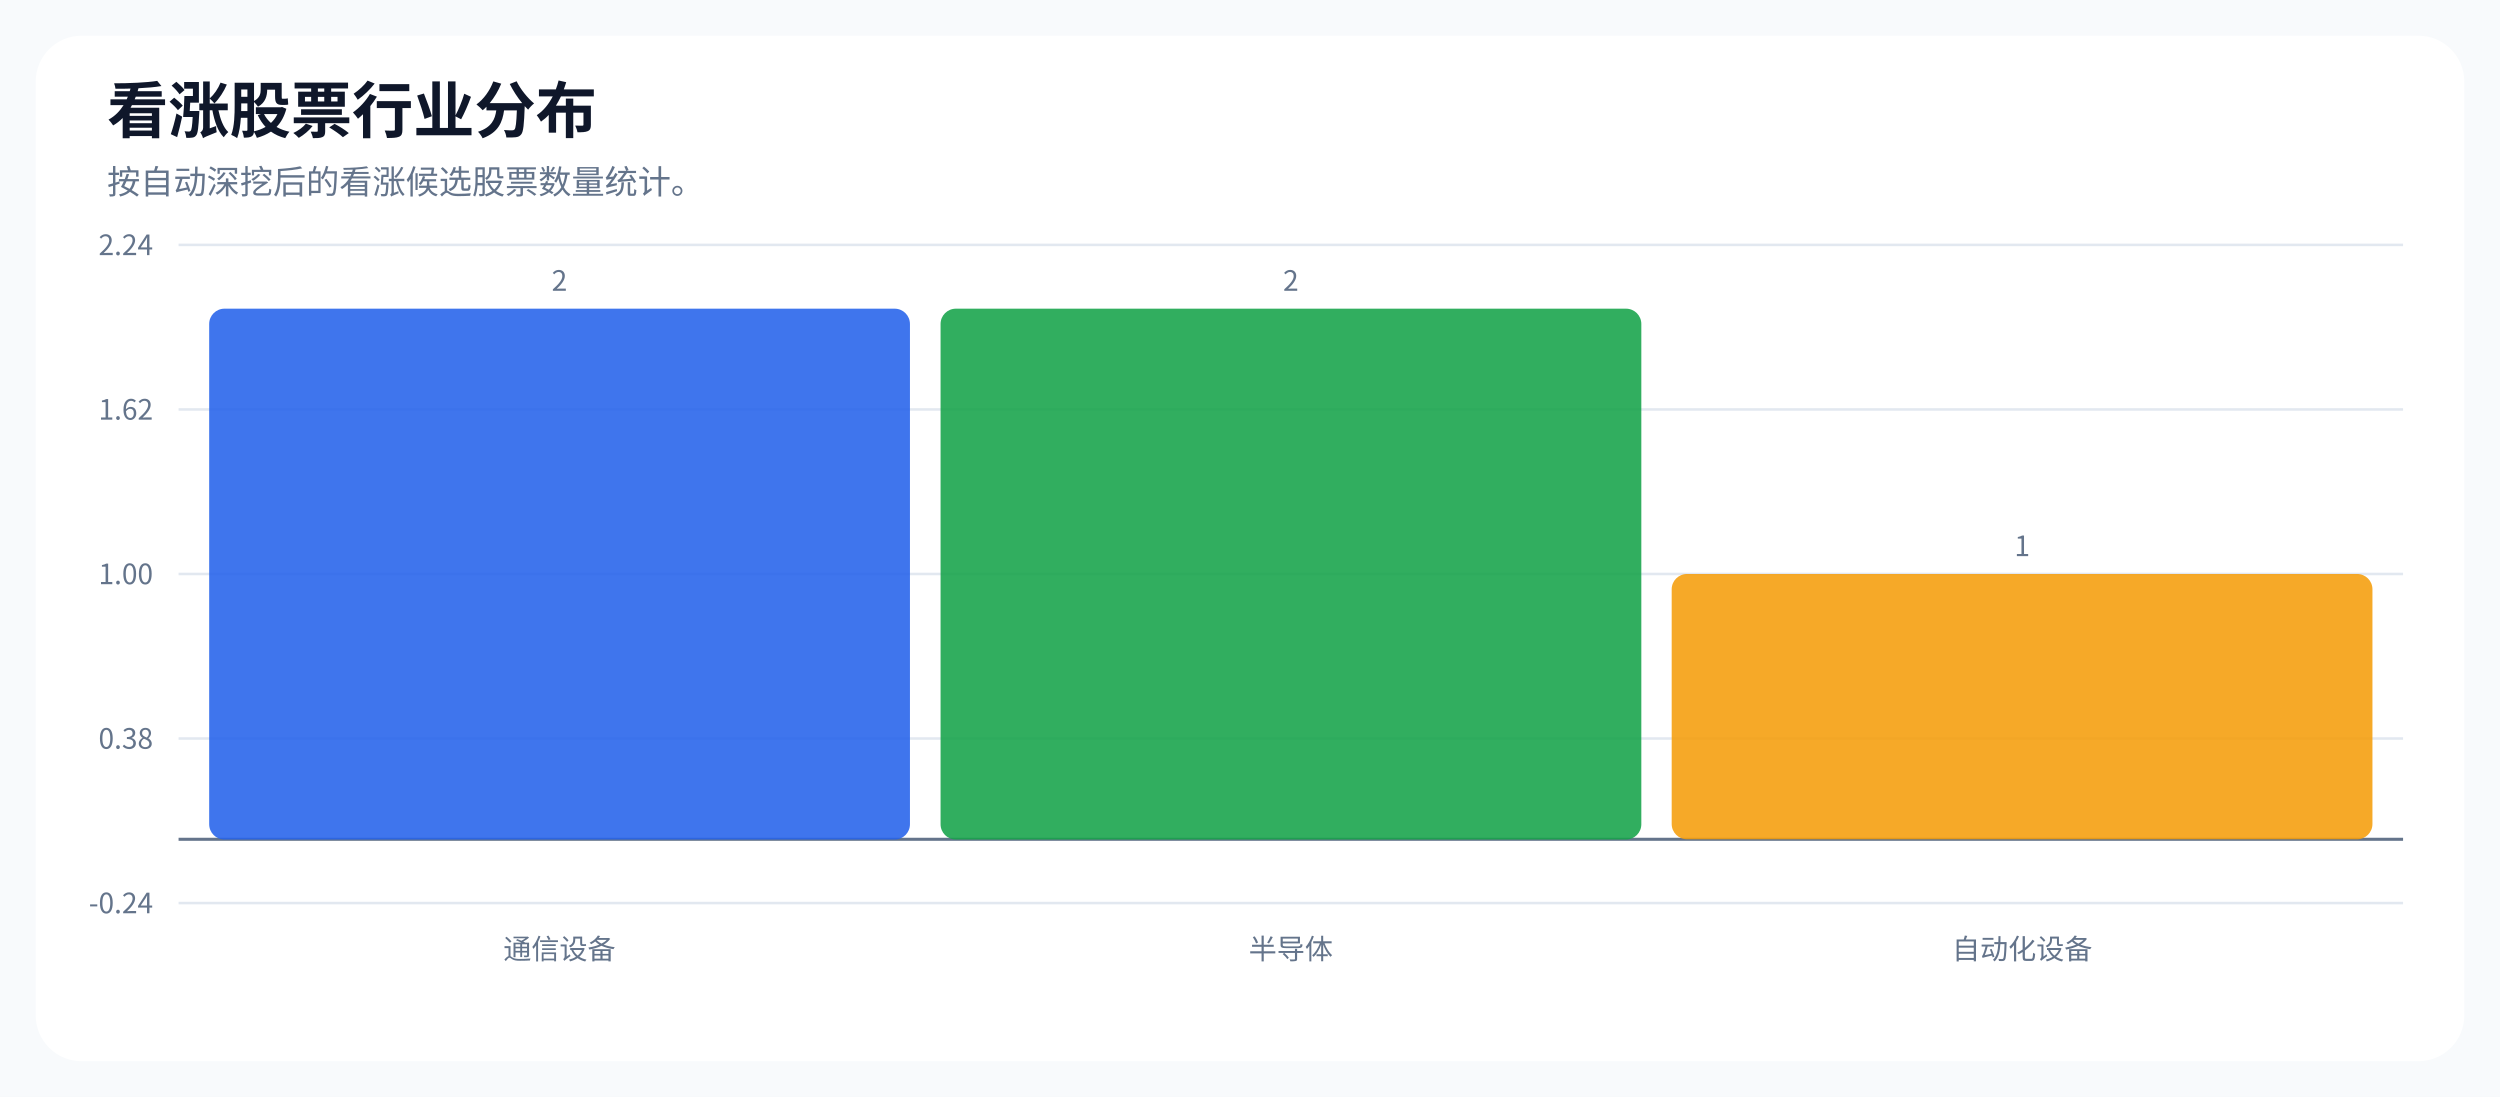
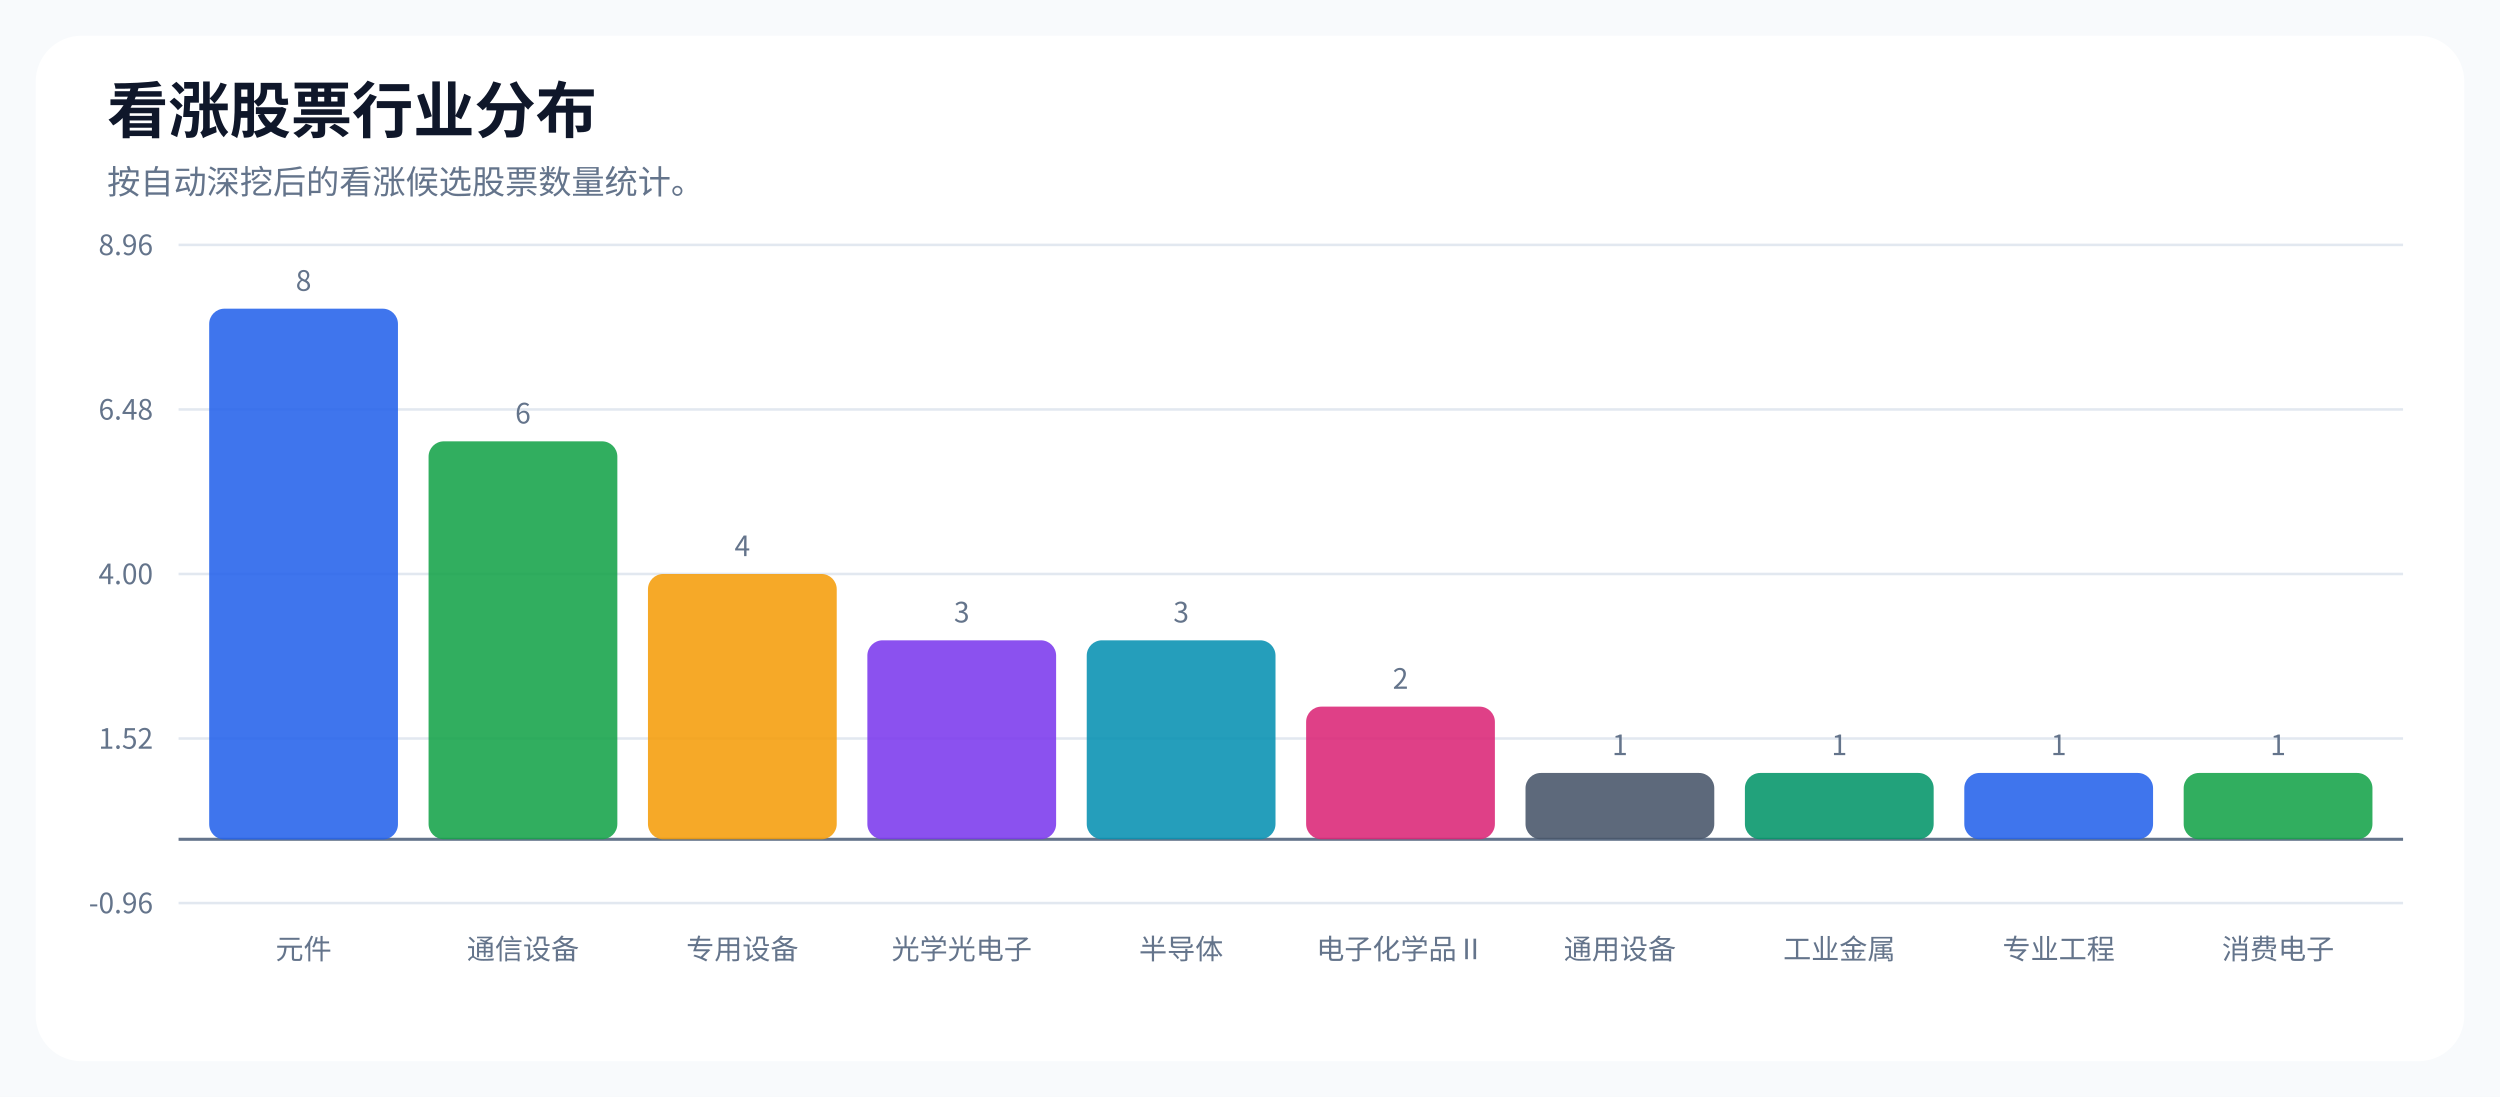
<svg xmlns="http://www.w3.org/2000/svg" width="980" height="430" viewBox="0 0 980 430" role="img">
  <style>
  text { font-family: 'Noto Sans CJK SC','Microsoft YaHei','PingFang SC','WenQuanYi Micro Hei',Arial,sans-serif; fill: #0f172a; }
  .title { font-size: 24px; font-weight: 800; }
  .subtitle { font-size: 13px; fill: #64748b; }
  .label { font-size: 12px; fill: #0f172a; }
  .muted { font-size: 11px; fill: #64748b; }
  .axis { stroke: #e2e8f0; stroke-width: 1; }
</style>
  <rect width="100%" height="100%" fill="#f8fafc" />
  <rect x="14" y="14" width="952" height="402" rx="18" fill="#ffffff" />
  <text x="42" y="52" class="title">看涨股票行业分布</text>
  <text x="42" y="76" class="subtitle">按自动深挖后的看涨候选股票数量统计。</text>
  <line x1="70" y1="354.0" x2="942" y2="354.0" class="axis" />
-   <text x="60" y="358.0" text-anchor="end" class="muted">-0.24</text>
+   <text x="60" y="358.0" text-anchor="end" class="muted">-0.96</text>
  <line x1="70" y1="289.5" x2="942" y2="289.5" class="axis" />
-   <text x="60" y="293.5" text-anchor="end" class="muted">0.38</text>
+   <text x="60" y="293.5" text-anchor="end" class="muted">1.52</text>
  <line x1="70" y1="225.0" x2="942" y2="225.0" class="axis" />
-   <text x="60" y="229.0" text-anchor="end" class="muted">1.00</text>
+   <text x="60" y="229.0" text-anchor="end" class="muted">4.00</text>
  <line x1="70" y1="160.5" x2="942" y2="160.5" class="axis" />
-   <text x="60" y="164.5" text-anchor="end" class="muted">1.62</text>
+   <text x="60" y="164.5" text-anchor="end" class="muted">6.48</text>
  <line x1="70" y1="96.0" x2="942" y2="96.0" class="axis" />
-   <text x="60" y="100.0" text-anchor="end" class="muted">2.24</text>
+   <text x="60" y="100.0" text-anchor="end" class="muted">8.96</text>
  <line x1="70" y1="329.0" x2="942" y2="329.0" stroke="#64748b" stroke-width="1.2" />
-   <rect x="82.0" y="121.0" width="274.7" height="208.1" rx="6" fill="#2563eb" opacity="0.88" />
-   <text x="219.3" y="114.0" text-anchor="middle" class="muted">2</text>
-   <text x="219.3" y="376" text-anchor="middle" class="muted">通信设备</text>
-   <rect x="368.7" y="121.0" width="274.7" height="208.1" rx="6" fill="#16a34a" opacity="0.88" />
-   <text x="506.0" y="114.0" text-anchor="middle" class="muted">2</text>
-   <text x="506.0" y="376" text-anchor="middle" class="muted">半导体</text>
-   <rect x="655.3" y="225.0" width="274.7" height="104.0" rx="6" fill="#f59e0b" opacity="0.88" />
-   <text x="792.7" y="218.0" text-anchor="middle" class="muted">1</text>
-   <text x="792.7" y="376" text-anchor="middle" class="muted">自动化设备</text>
+   <rect x="82.0" y="121.0" width="74.0" height="208.1" rx="6" fill="#2563eb" opacity="0.88" />
+   <text x="119.0" y="114.0" text-anchor="middle" class="muted">8</text>
+   <text x="119.0" y="376" text-anchor="middle" class="muted">元件</text>
+   <rect x="168.0" y="173.0" width="74.0" height="156.0" rx="6" fill="#16a34a" opacity="0.88" />
+   <text x="205.0" y="166.0" text-anchor="middle" class="muted">6</text>
+   <text x="205.0" y="376" text-anchor="middle" class="muted">通信设备</text>
+   <rect x="254.0" y="225.0" width="74.0" height="104.0" rx="6" fill="#f59e0b" opacity="0.88" />
+   <text x="291.0" y="218.0" text-anchor="middle" class="muted">4</text>
+   <text x="291.0" y="376" text-anchor="middle" class="muted">专用设备</text>
+   <rect x="340.0" y="251.0" width="74.0" height="78.0" rx="6" fill="#7c3aed" opacity="0.88" />
+   <text x="377.0" y="244.0" text-anchor="middle" class="muted">3</text>
+   <text x="377.0" y="376" text-anchor="middle" class="muted">光学光电子</text>
+   <rect x="426.0" y="251.0" width="74.0" height="78.0" rx="6" fill="#0891b2" opacity="0.88" />
+   <text x="463.0" y="244.0" text-anchor="middle" class="muted">3</text>
+   <text x="463.0" y="376" text-anchor="middle" class="muted">半导体</text>
+   <rect x="512.0" y="277.0" width="74.0" height="52.0" rx="6" fill="#db2777" opacity="0.88" />
+   <text x="549.0" y="270.0" text-anchor="middle" class="muted">2</text>
+   <text x="549.0" y="376" text-anchor="middle" class="muted">电子化学品Ⅱ</text>
+   <rect x="598.0" y="303.0" width="74.0" height="26.0" rx="6" fill="#475569" opacity="0.88" />
+   <text x="635.0" y="296.0" text-anchor="middle" class="muted">1</text>
+   <text x="635.0" y="376" text-anchor="middle" class="muted">通用设备</text>
+   <rect x="684.0" y="303.0" width="74.0" height="26.0" rx="6" fill="#059669" opacity="0.88" />
+   <text x="721.0" y="296.0" text-anchor="middle" class="muted">1</text>
+   <text x="721.0" y="376" text-anchor="middle" class="muted">工业金属</text>
+   <rect x="770.0" y="303.0" width="74.0" height="26.0" rx="6" fill="#2563eb" opacity="0.88" />
+   <text x="807.0" y="296.0" text-anchor="middle" class="muted">1</text>
+   <text x="807.0" y="376" text-anchor="middle" class="muted">专业工程</text>
+   <rect x="856.0" y="303.0" width="74.0" height="26.0" rx="6" fill="#16a34a" opacity="0.88" />
+   <text x="893.0" y="296.0" text-anchor="middle" class="muted">1</text>
+   <text x="893.0" y="376" text-anchor="middle" class="muted">消费电子</text>
</svg>
